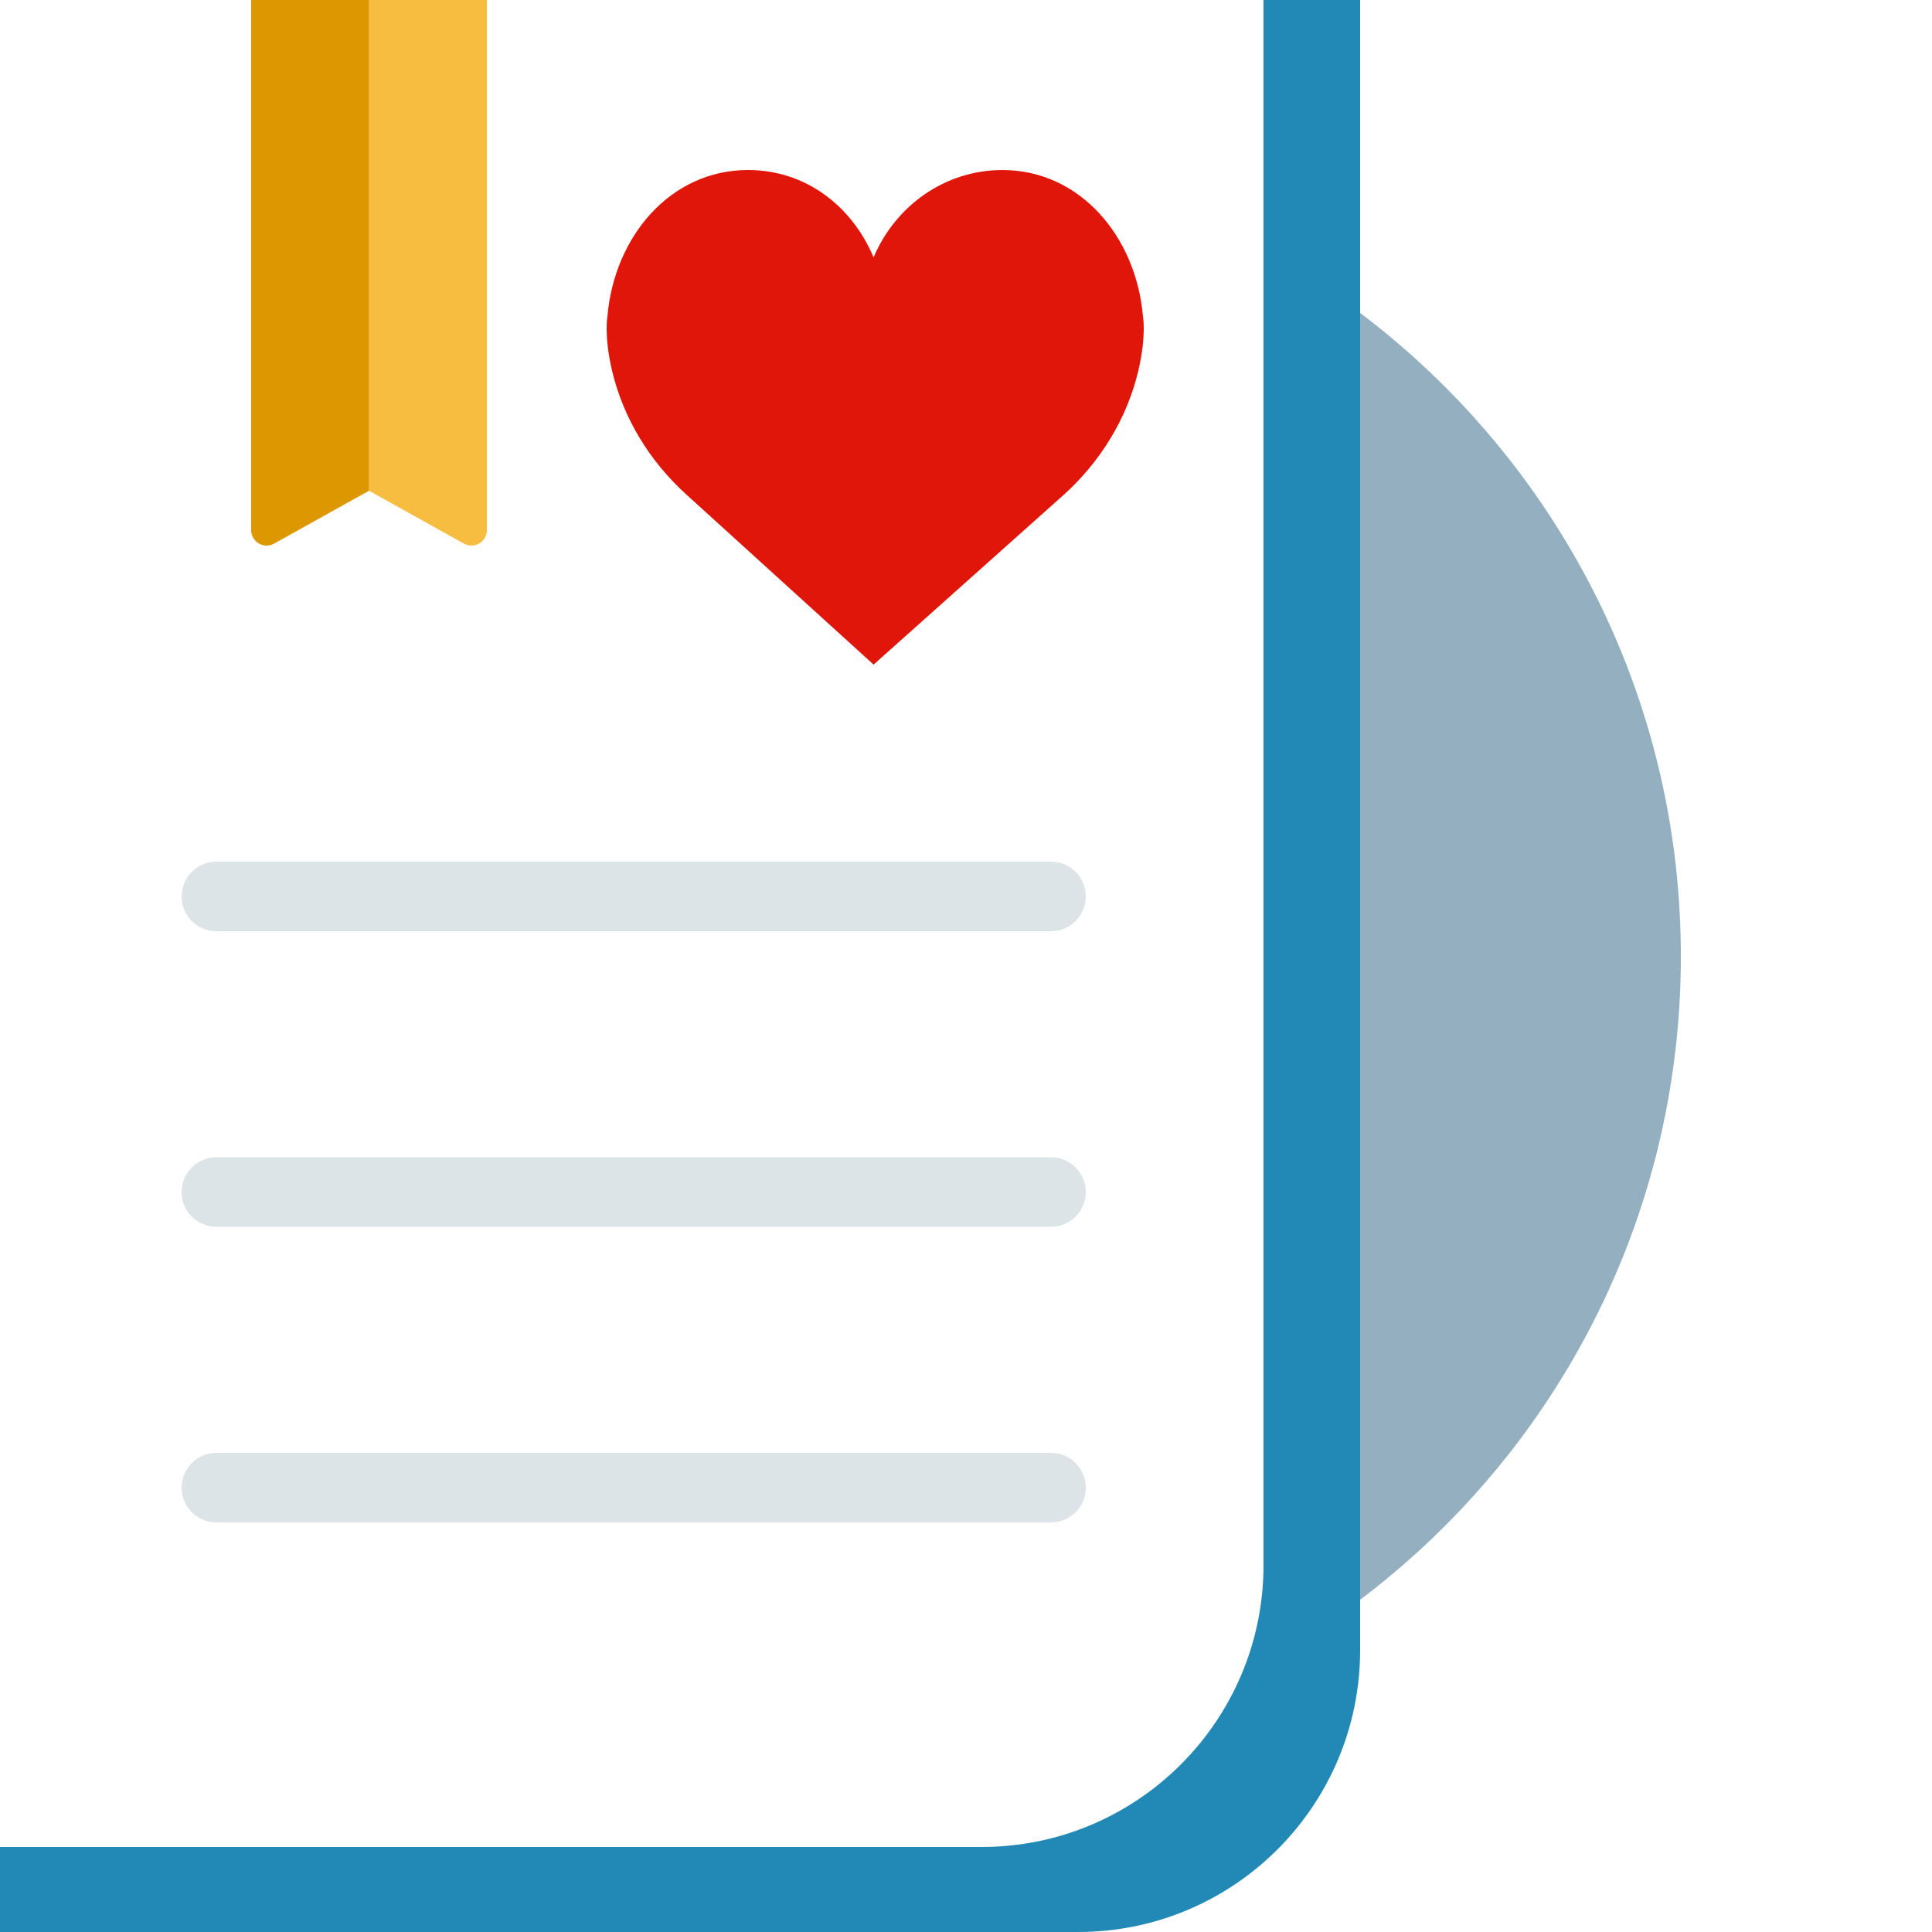
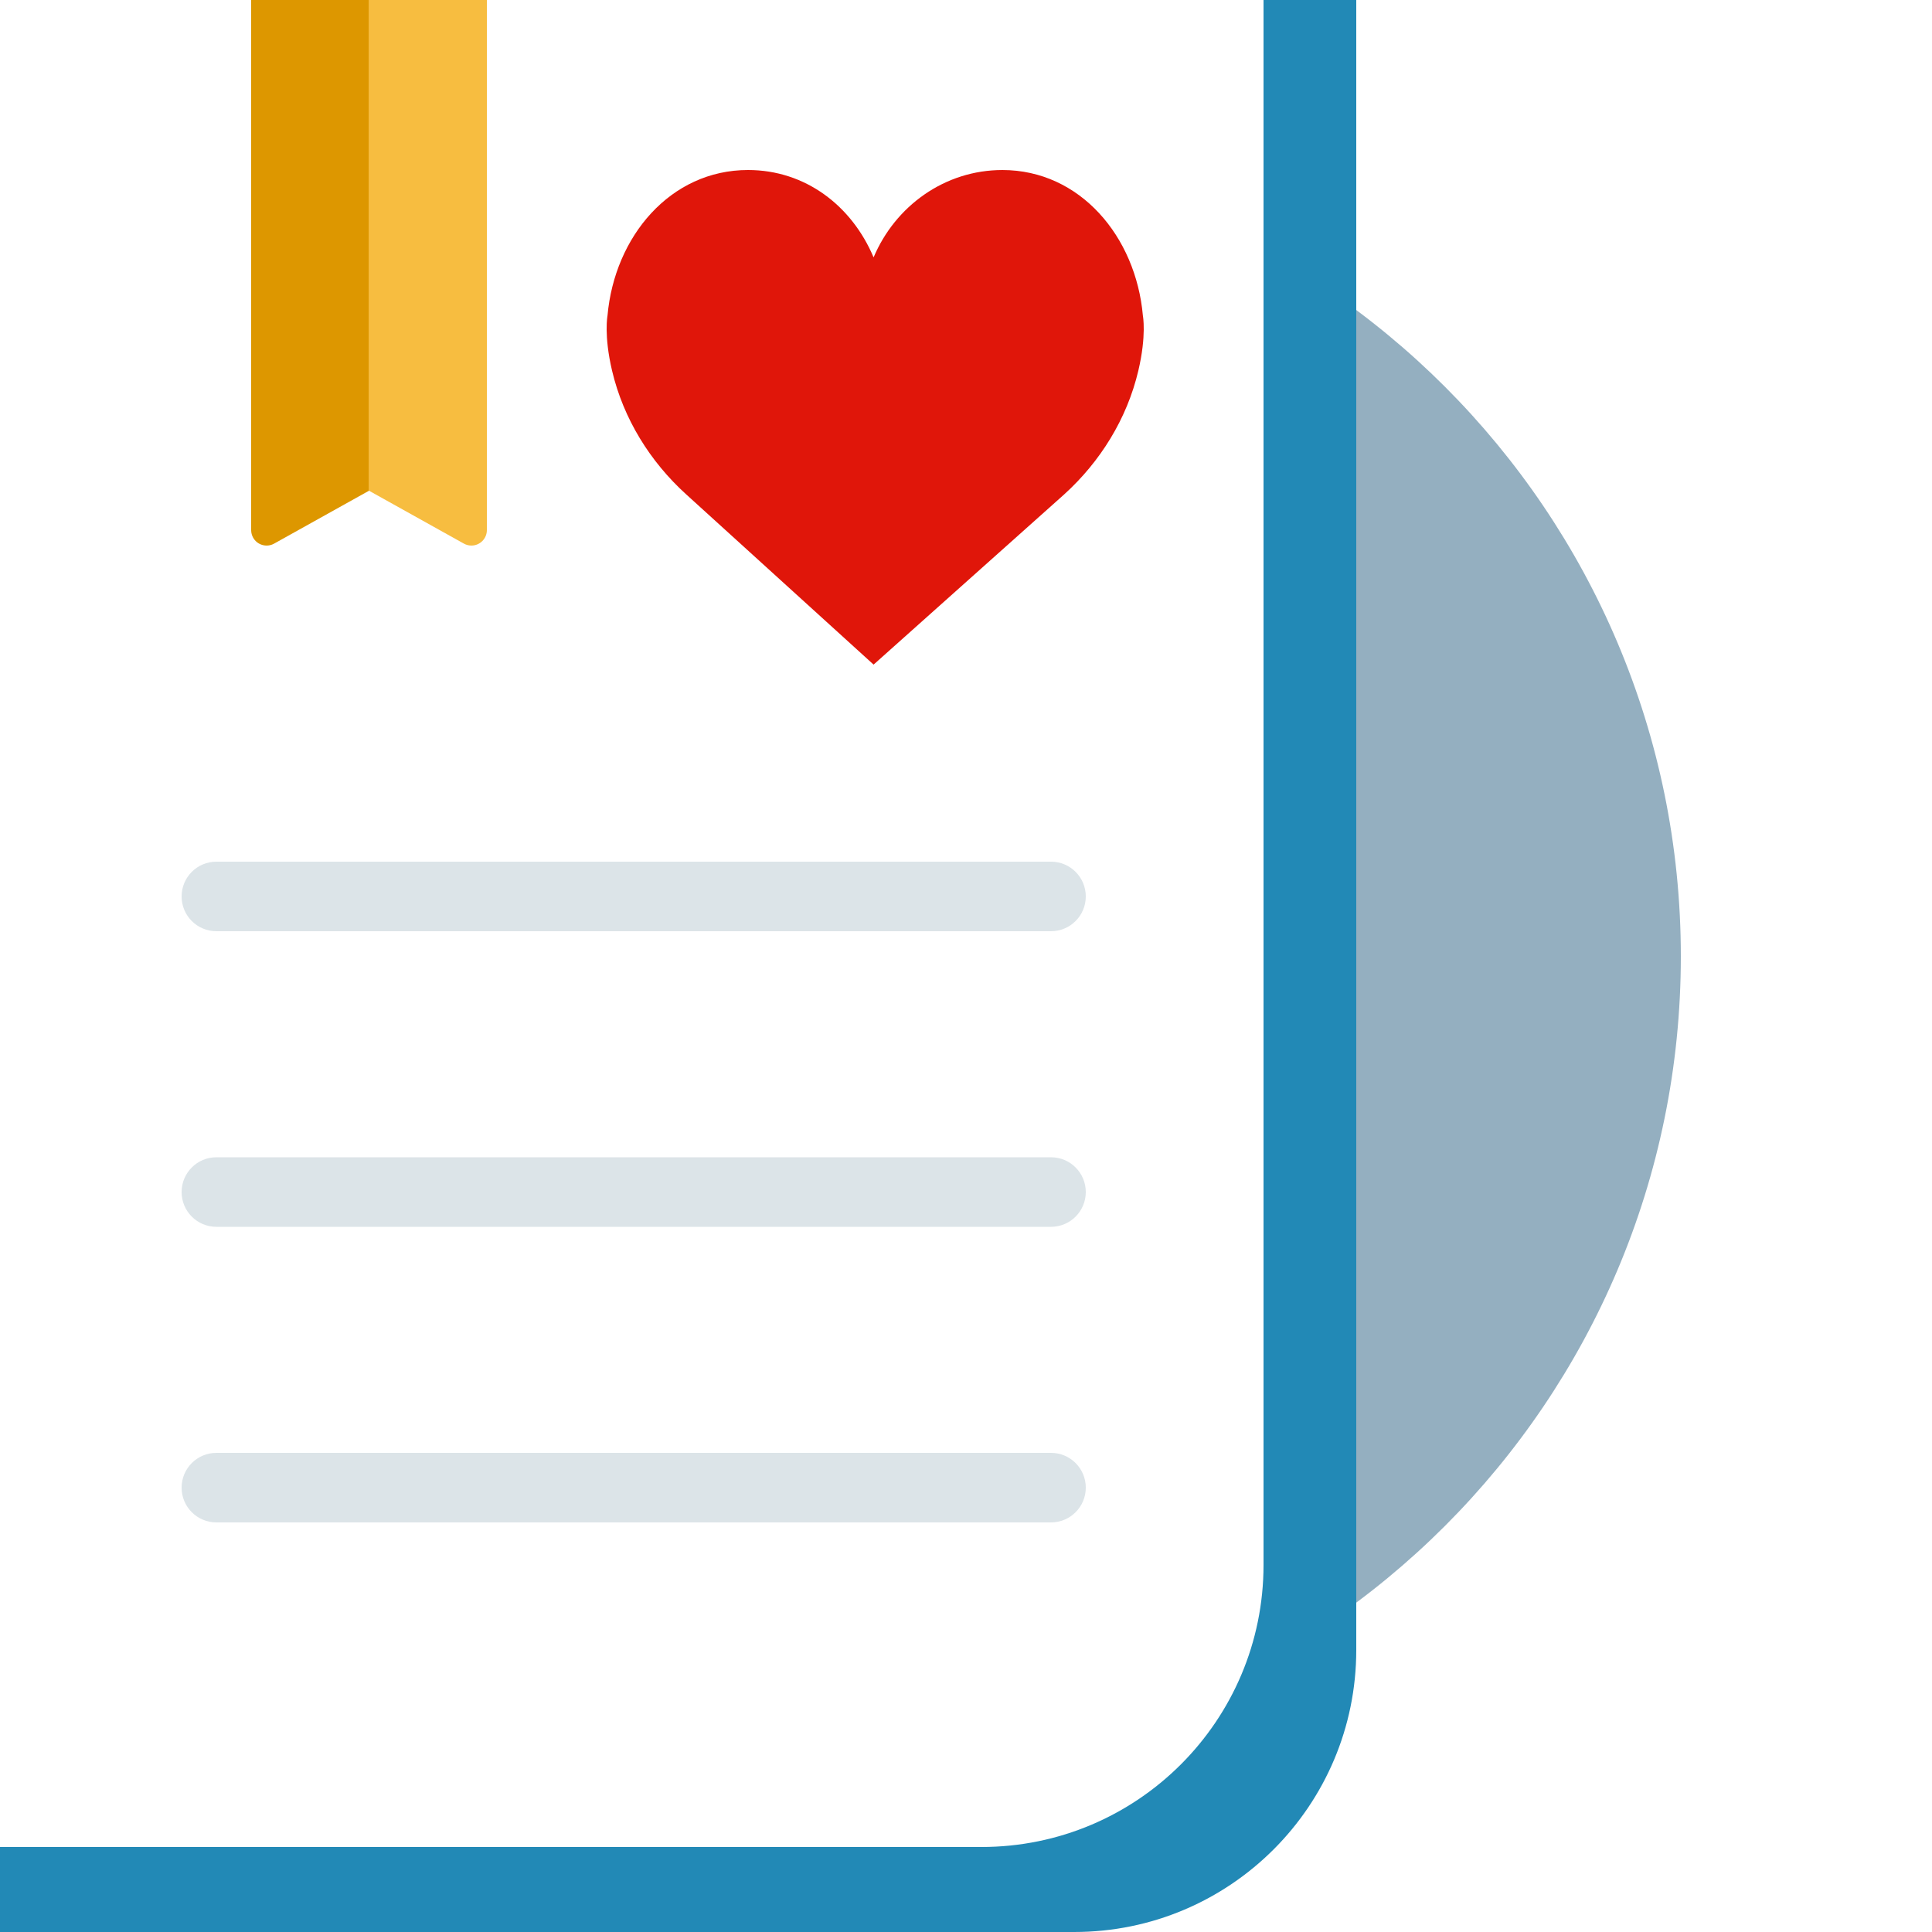
<svg xmlns="http://www.w3.org/2000/svg" xmlns:xlink="http://www.w3.org/1999/xlink" width="500px" height="500px" viewBox="0 0 500 500" version="1.1">
  <defs>
    <rect id="path-1" x="0" y="0" width="500" height="500" />
    <linearGradient x1="50.004%" y1="50%" x2="49.951%" y2="50%" id="linearGradient-3">
      <stop stop-color="#F7BD40" offset="0%" />
      <stop stop-color="#DD9700" offset="100%" />
    </linearGradient>
  </defs>
  <g id="logo" stroke="none" stroke-width="1" fill="none" fill-rule="evenodd">
    <mask id="mask-2" fill="white">
      <use xlink:href="#path-1" />
    </mask>
    <use id="Rectangle-4" fill="#FFFFFF" fill-rule="nonzero" xlink:href="#path-1" />
    <circle id="Oval-2" fill="#94AFC0" fill-rule="nonzero" mask="url(#mask-2)" cx="226.5" cy="247.5" r="208.5" />
-     <path d="M-78,-3 L352,-3 L352,427 C352,467.317 319.317,500 279,500 L-78,500 C-118.317,500 -151,467.317 -151,427 L-151,70 C-151,29.683 -118.317,-3 -78,-3 Z" id="Rectangle" fill="#2289B6" fill-rule="nonzero" mask="url(#mask-2)" />
+     <path d="M-79,-3 L351,-3 L351,427 C351,467.317 318.317,500 278,500 L-79,500 C-119.317,500 -152,467.317 -152,427 L-152,70 C-152,29.683 -119.317,-3 -79,-3 Z" id="Rectangle" fill="#2289B6" fill-rule="nonzero" mask="url(#mask-2)" />
    <path d="M-84,-6 L327,-6 L327,405 C327,445.317 294.317,478 254,478 L-84,478 C-124.317,478 -157,445.317 -157,405 L-157,67 C-157,26.683 -124.317,-6 -84,-6 Z" id="Rectangle" fill="#FFFFFF" fill-rule="nonzero" mask="url(#mask-2)" />
    <g id="Group" mask="url(#mask-2)" fill="#DCE4E8" fill-rule="nonzero">
      <g transform="translate(47, 223)" id="Rectangle-2">
        <rect x="0" y="0" width="234" height="18" rx="9" />
        <rect x="0" y="76.5" width="234" height="18" rx="9" />
        <rect x="0" y="153" width="234" height="18" rx="9" />
      </g>
    </g>
    <path d="M226.084,66.611 C231.695,53.302 244.511,44.003 259.417,44.003 C279.498,44.003 293.959,61.197 295.778,81.688 C295.778,81.688 296.759,86.774 294.599,95.932 C291.658,108.403 284.744,119.484 275.422,127.94 L226.084,172 L177.578,127.937 C168.256,119.484 161.342,108.401 158.401,95.929 C156.241,86.771 157.222,81.685 157.222,81.685 C159.041,61.194 173.502,44 193.583,44 C208.492,44 220.474,53.302 226.084,66.611 Z" id="Shape" fill="#E0160A" fill-rule="nonzero" mask="url(#mask-2)" />
    <path d="M65,0 L126,0 L126,137.191 C126,139.4 124.209,141.191 122,141.191 C121.318,141.191 120.648,141.017 120.053,140.685 L95.5,127 L70.947,140.685 C69.018,141.761 66.582,141.068 65.506,139.139 C65.174,138.543 65,137.873 65,137.191 L65,0 Z" id="Rectangle-3" fill="url(#linearGradient-3)" fill-rule="nonzero" mask="url(#mask-2)" />
  </g>
</svg>
